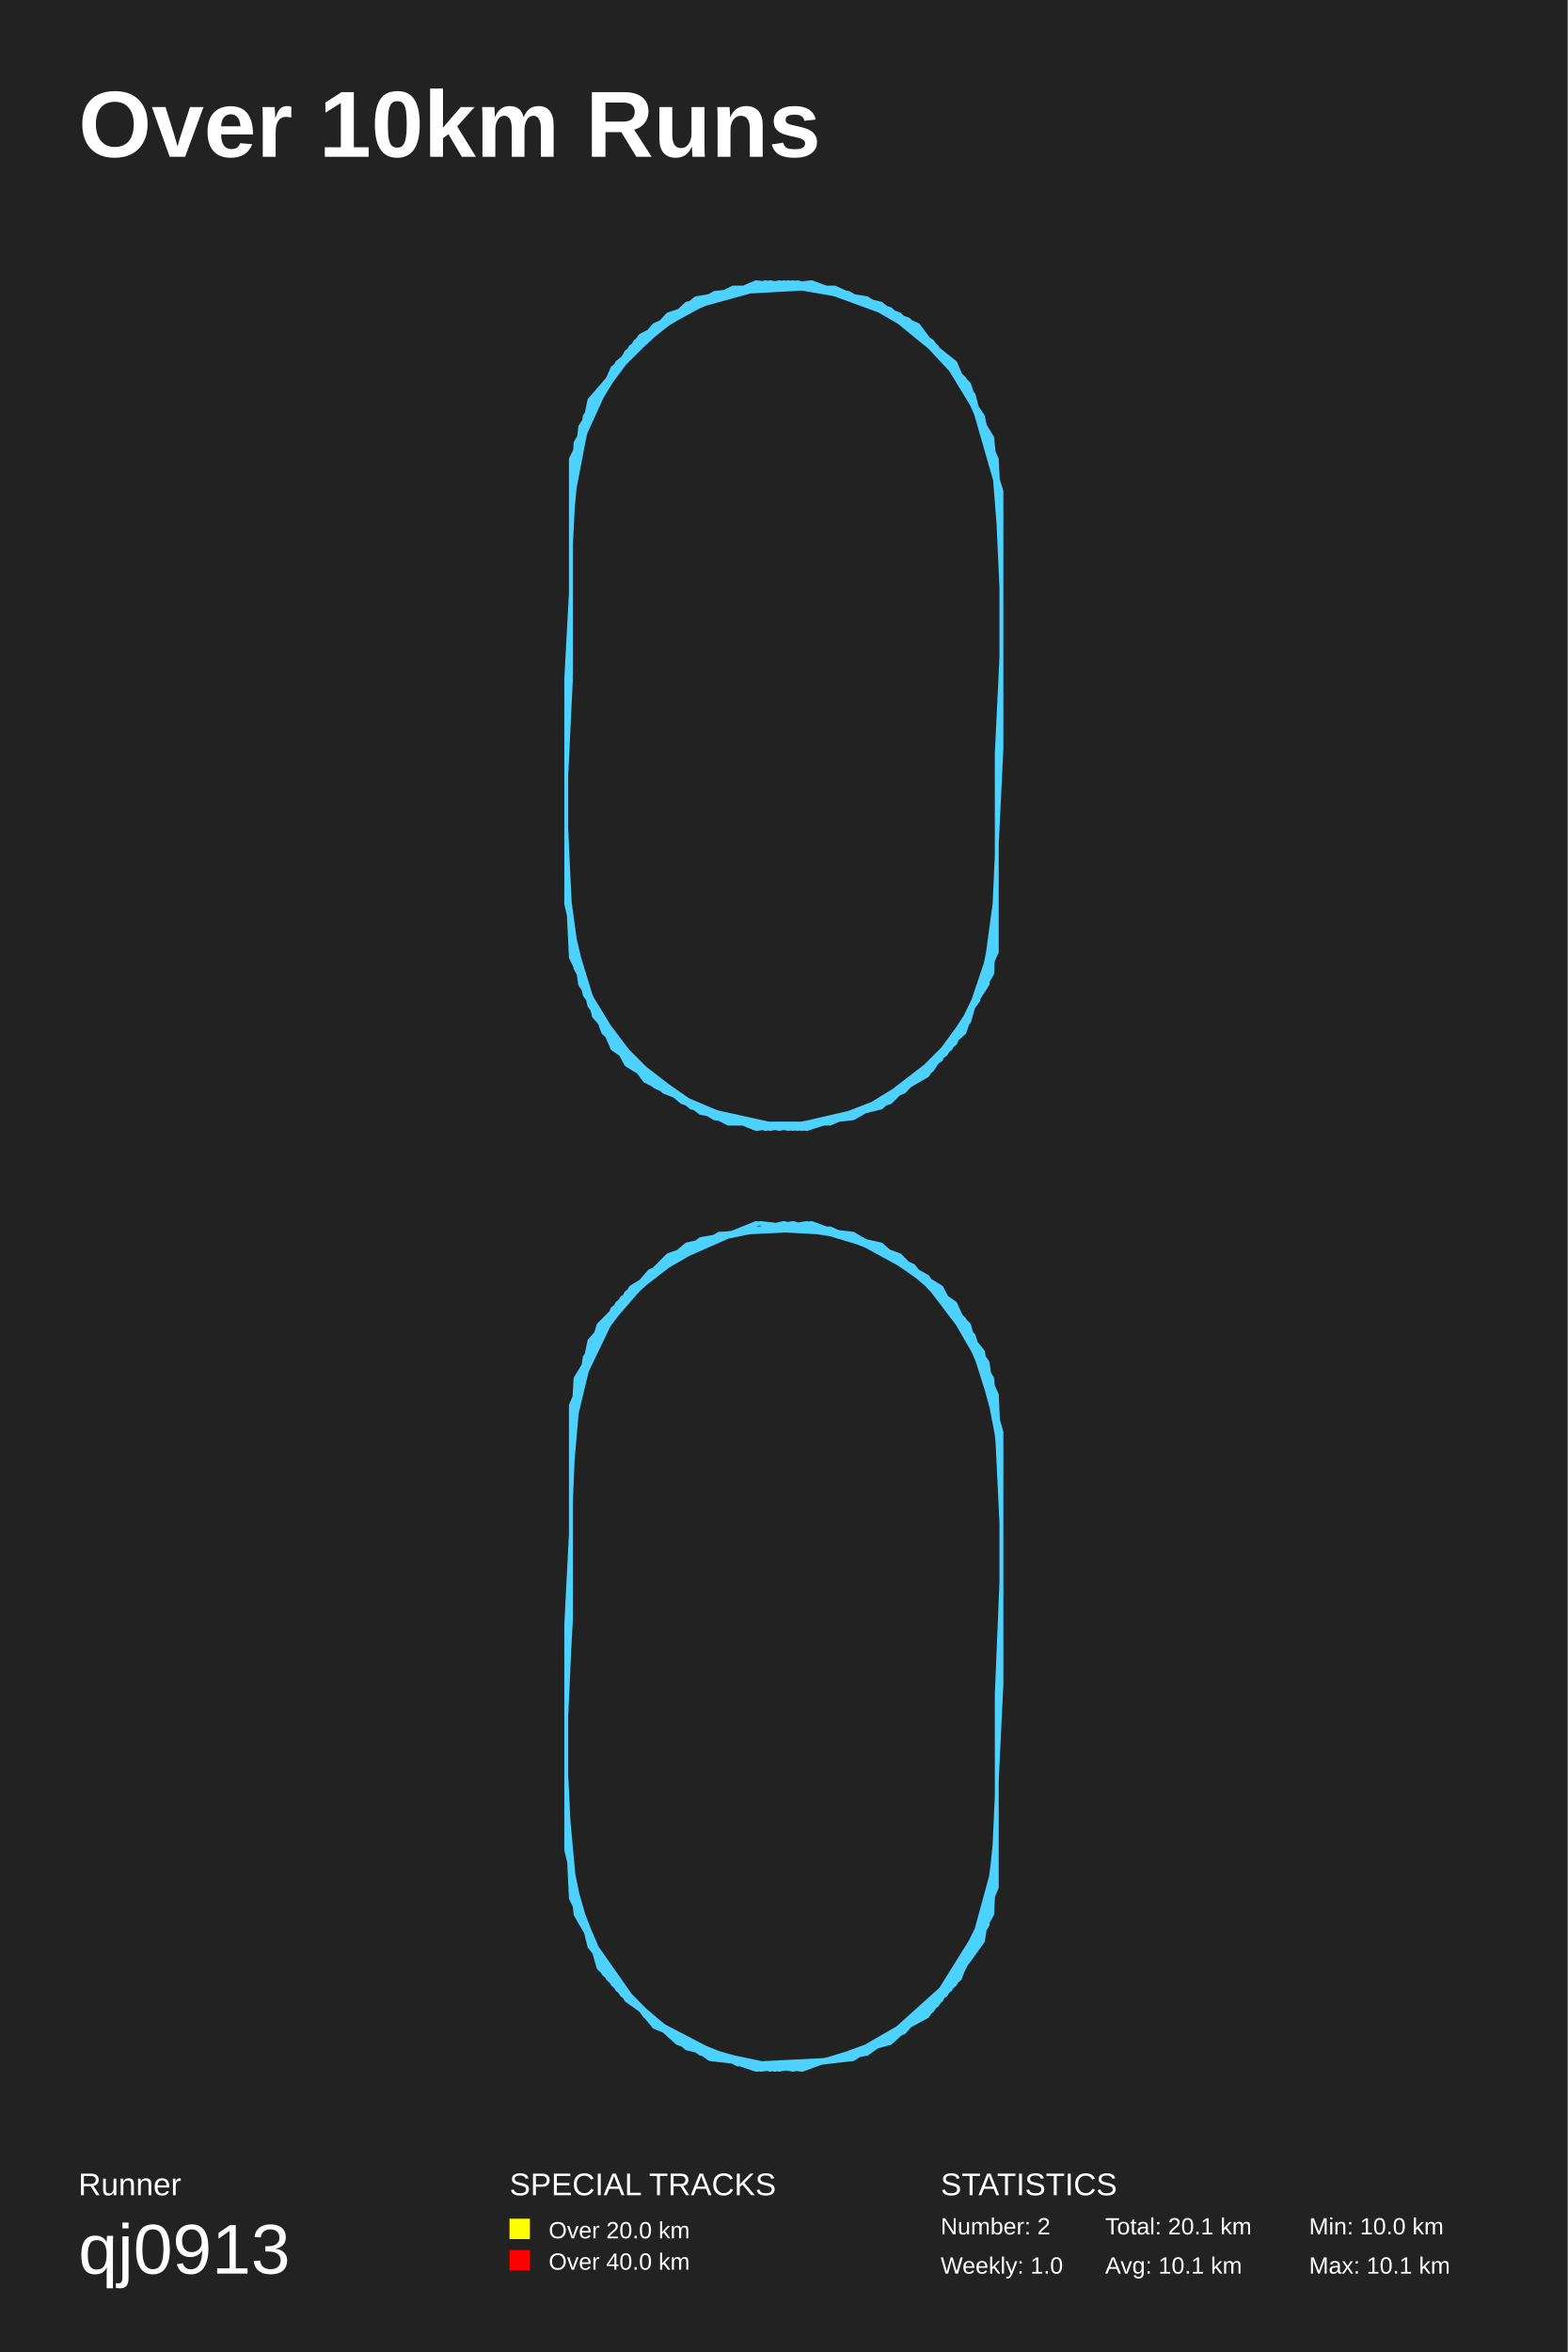
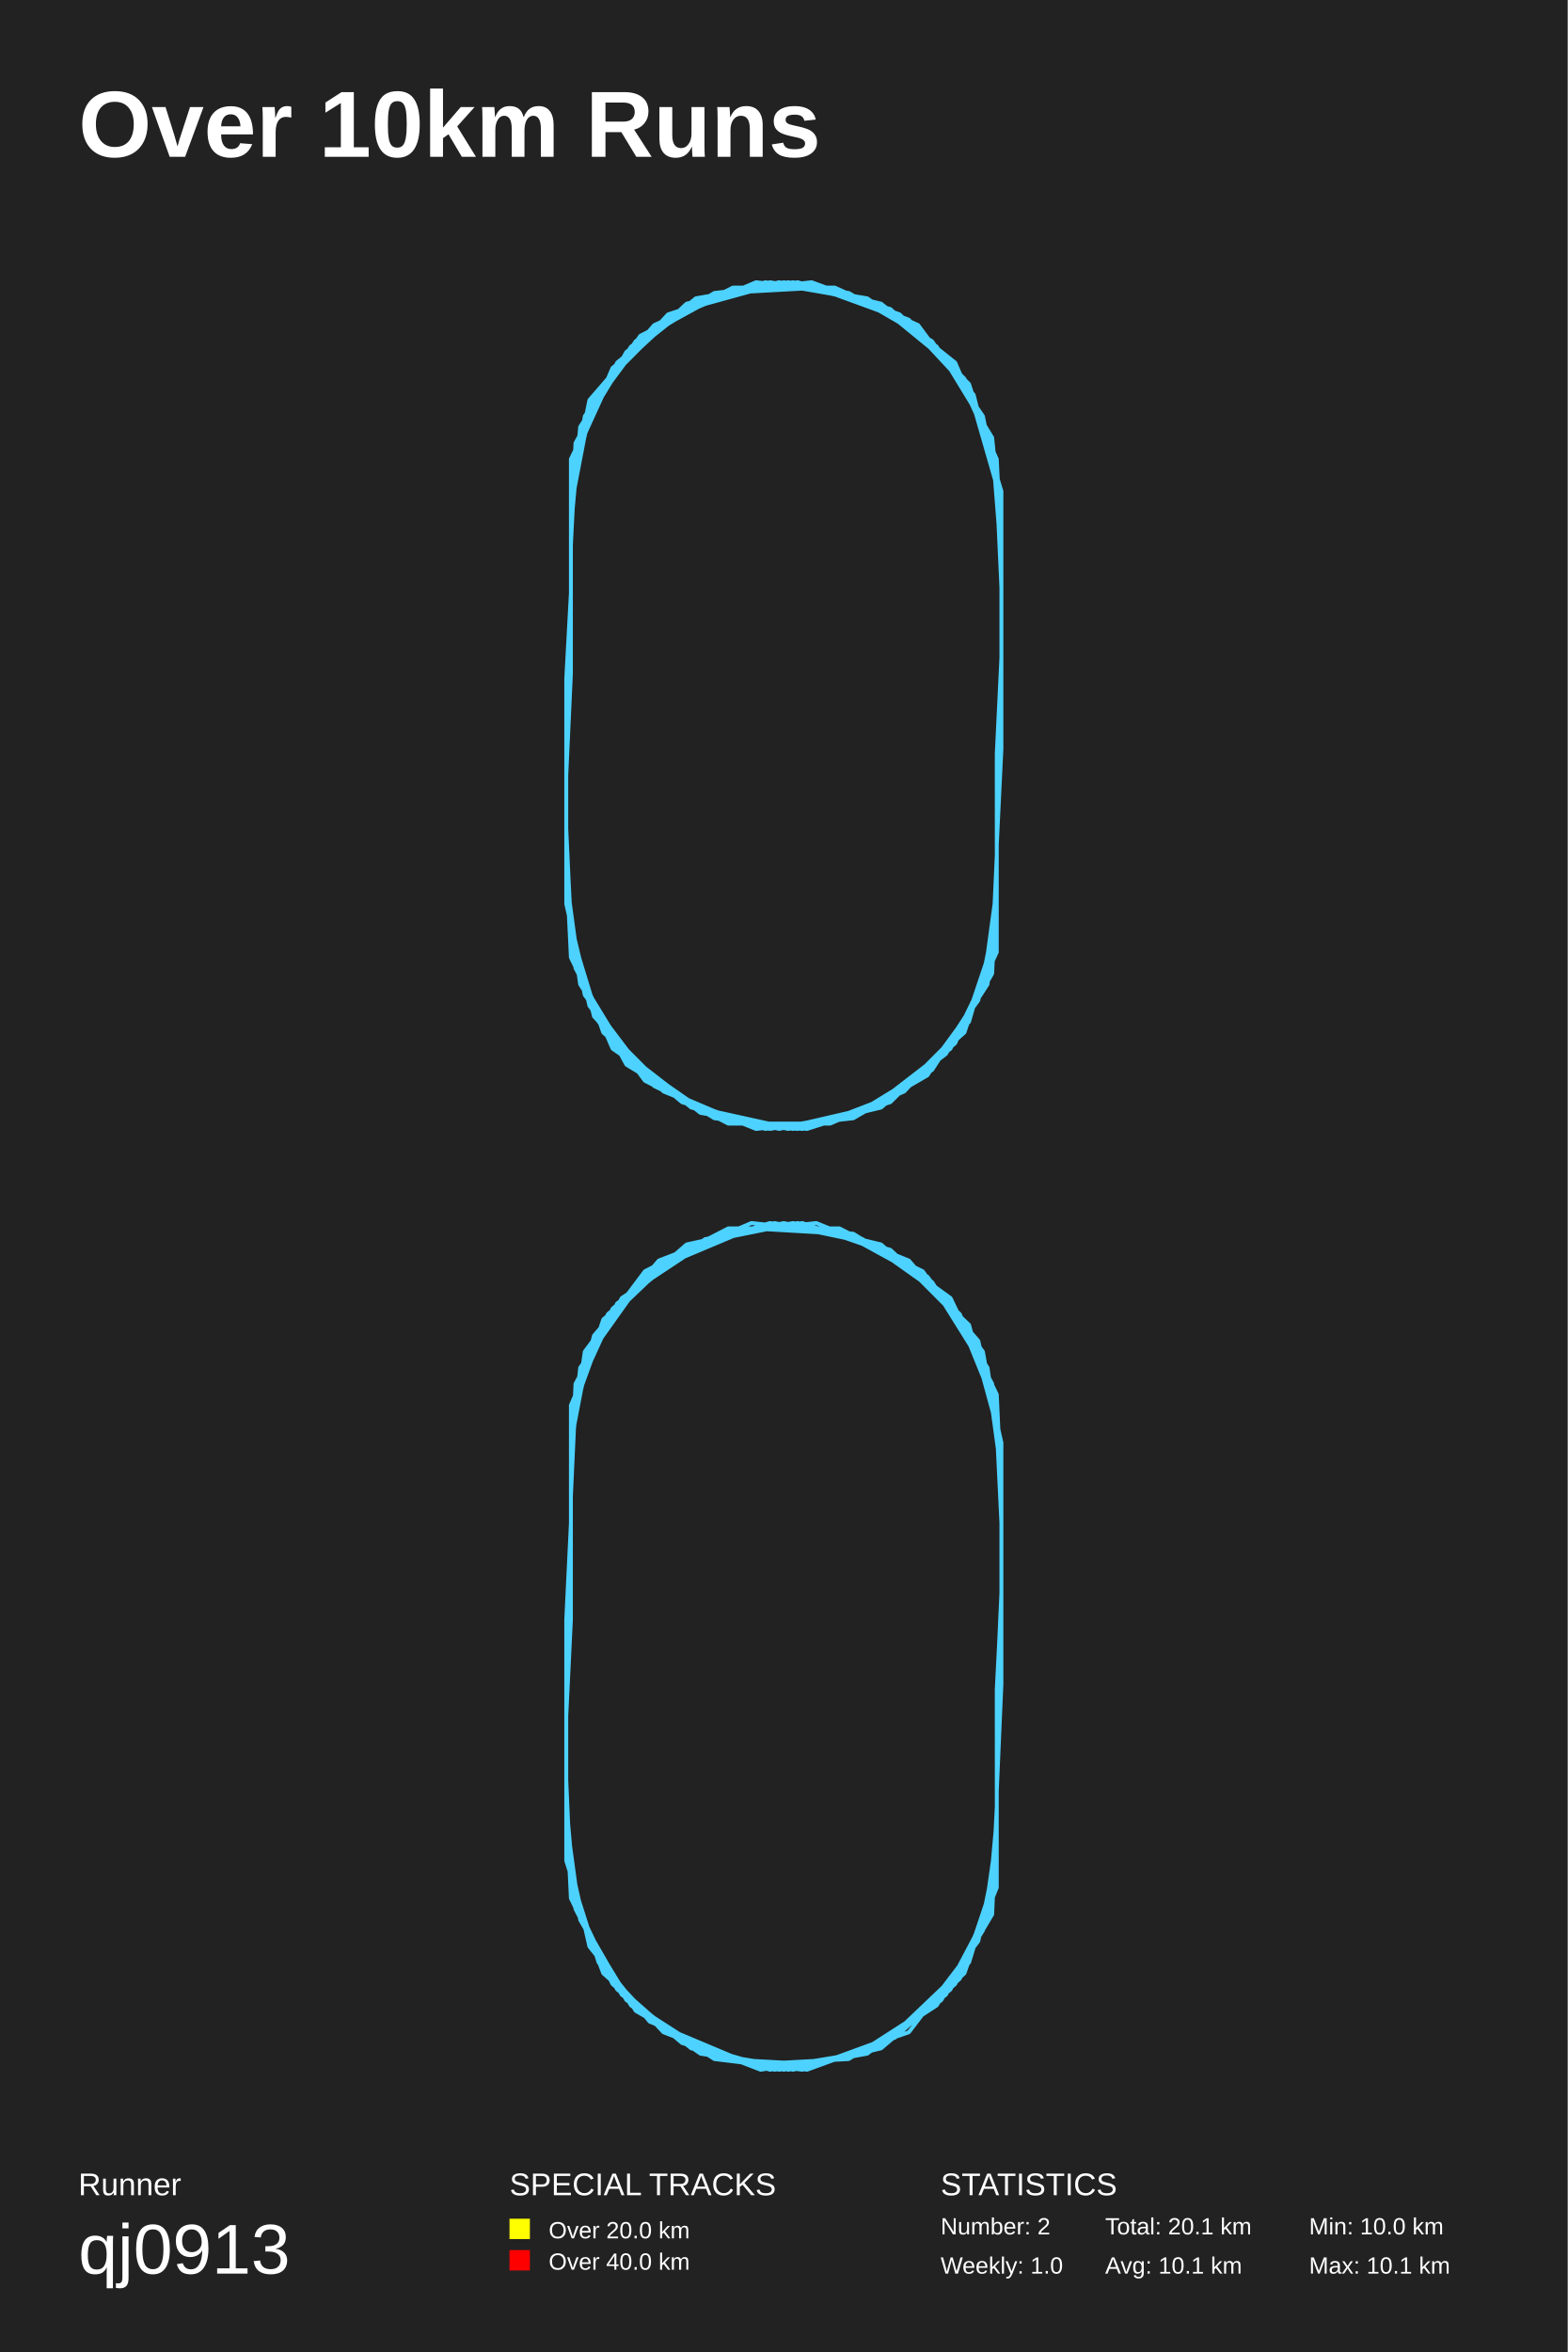
<svg xmlns="http://www.w3.org/2000/svg" baseProfile="full" height="300mm" version="1.1" viewBox="0,0,200,300" width="200mm">
  <defs />
  <rect fill="#222222" height="300" width="200" x="0" y="0" />
  <text fill="#FFFFFF" style="font-size:12px; font-family:Arial; font-weight:bold;" x="10" y="20">Over 10km Runs</text>
  <text fill="#FFFFFF" style="font-size:4px; font-family:Arial" x="10" y="280">Runner</text>
  <text fill="#FFFFFF" style="font-size:9px; font-family:Arial" x="10" y="290">qj0913</text>
  <text fill="#FFFFFF" style="font-size:4px; font-family:Arial" x="65" y="280">SPECIAL TRACKS</text>
  <rect fill="yellow" height="2.6" width="2.6" x="65" y="283" />
  <text fill="#FFFFFF" style="font-size:3px; font-family:Arial" x="70" y="285.5">Over 20.0 km</text>
  <rect fill="red" height="2.6" width="2.6" x="65" y="287" />
  <text fill="#FFFFFF" style="font-size:3px; font-family:Arial" x="70" y="289.5">Over 40.0 km</text>
  <text fill="#FFFFFF" style="font-size:4px; font-family:Arial" x="120" y="280">STATISTICS</text>
  <text fill="#FFFFFF" style="font-size:3px; font-family:Arial" x="120" y="285">Number: 2</text>
  <text fill="#FFFFFF" style="font-size:3px; font-family:Arial" x="120" y="290">Weekly: 1.0</text>
  <text fill="#FFFFFF" style="font-size:3px; font-family:Arial" x="141" y="285">Total: 20.1 km</text>
  <text fill="#FFFFFF" style="font-size:3px; font-family:Arial" x="141" y="290">Avg: 10.1 km</text>
  <text fill="#FFFFFF" style="font-size:3px; font-family:Arial" x="167" y="285">Min: 10.0 km</text>
  <text fill="#FFFFFF" style="font-size:3px; font-family:Arial" x="167" y="290">Max: 10.1 km</text>
-   <polyline fill="none" opacity="1" points="72.834,86.582 72.243,98.886 72.243,109.139 72.834,120.076 76.968,131.696 87.007,140.582 97.638,144.0 108.268,142.633 118.308,136.481 124.804,127.595 127.166,115.975 127.166,103.671 127.757,92.051 127.757,80.431 127.757,68.81 126.576,57.19 121.851,46.937 111.811,38.734 100,36.0 87.598,39.418 78.149,46.937 73.424,57.874 72.834,69.494 72.834,81.114 72.243,93.418 72.243,106.405 72.834,118.025 75.787,129.646 84.645,139.215 95.275,143.316 105.906,143.316 115.355,139.215 123.032,131.013 127.166,118.709 127.166,107.089 127.757,94.101 127.757,83.848 127.757,71.544 127.166,59.241 123.032,48.304 114.764,40.101 103.543,36.0 91.141,37.367 81.692,43.519 75.196,52.405 72.834,64.709 72.834,77.013 72.243,89.317 72.243,101.62 72.243,113.241 74.015,125.544 80.511,135.798 91.141,142.633 101.772,144.0 111.811,141.266 120.67,134.43 126.576,124.177 127.166,111.19 127.166,99.57 127.757,88.633 127.757,76.329 127.757,64.709 125.395,53.089 118.898,43.519 109.449,38.051 97.638,36.0 85.236,40.101 76.968,48.987 72.834,59.924 72.834,72.228 72.834,84.532 72.243,97.519 72.243,109.823 72.834,122.127 78.149,133.063 88.189,141.266 99.409,144.0 111.221,141.266 121.851,133.063 126.576,122.81 127.166,111.19 127.166,98.886 127.757,86.582 127.757,73.595 127.166,61.975 124.213,50.355 116.536,41.468 105.906,36.684 94.094,36.684 82.873,42.152 75.787,51.038 72.834,61.975 72.834,74.279 72.834,85.899 72.243,98.886 72.243,111.874 73.424,123.494 79.33,134.43 91.141,142.633 101.772,144.0 111.811,141.266 121.261,133.747 126.576,122.81 127.166,110.507 127.166,98.203 127.757,86.582 127.757,73.595 127.757,62.658 124.213,51.038 117.127,41.468 106.496,36.684 94.094,36.684 83.464,41.468 75.196,51.038 72.834,62.658 72.834,73.595 72.834,85.899 72.243,98.886 72.243,111.19 73.424,122.81 78.149,133.747 89.96,141.949 101.181,144.0 112.402,141.266 121.851,133.063 127.166,120.76 127.166,109.139 127.166,96.836 127.757,84.532 127.757,72.912 127.166,60.608 123.623,49.671 115.355,40.785 104.134,36.684 92.323,37.367 81.102,43.519 74.605,53.772 72.834,64.709 72.834,77.696 72.243,89.317 72.243,100.937 72.243,113.924 74.015,124.861 79.921,135.798 91.141,142.633 102.953,144.0 114.174,139.899 123.032,131.013 127.166,119.393 127.166,107.772 127.166,96.152 127.757,83.848 127.757,71.544 127.166,59.924 123.623,48.987 115.355,40.785 104.134,36.684 92.323,37.367 82.283,42.835 75.196,52.405 72.834,64.709 72.834,75.646 72.243,86.582 72.243,98.886 72.243,111.19 73.424,123.494 79.33,134.43 89.96,141.949 101.772,144.0 112.993,140.582 121.851,133.063 126.576,122.127 127.166,109.139 127.166,96.836 127.757,85.215 127.757,72.228 127.166,61.291 123.623,48.987 115.355,40.785 104.725,36.684 92.323,37.367 81.692,42.835 74.605,53.089 72.834,64.709 72.834,77.013 72.243,90.684 72.243,101.62 72.243,114.608 74.605,126.912 81.692,136.481 91.141,142.633 102.362,144.0 112.993,140.582 121.851,133.063 126.576,122.127 127.166,109.823 127.166,97.519 127.757,86.582 127.757,74.279 127.166,61.291 123.623,49.671 115.945,40.785 105.315,36.684 93.504,36.684 84.055,41.468 75.787,50.355 72.834,63.342 72.834,75.646 72.243,87.266 72.243,98.886 72.243,111.19 73.424,123.494 79.33,134.43 89.96,141.949 100.591,144.0 111.811,141.266 121.851,133.063 127.166,121.443 127.166,109.139 127.166,96.836 127.757,85.899 127.757,73.595 127.166,61.291 123.623,49.671 115.355,40.785 104.725,36.684 94.094,36.684 83.464,41.468 75.196,51.722 72.834,64.025 72.834,76.329 72.243,88.633 72.243,100.937 72.243,111.874 74.015,124.861 81.102,136.481 91.141,142.633 102.953,144.0 113.583,140.582 121.851,132.38 127.166,121.443 127.166,107.772 127.757,95.469 127.757,83.848 127.757,70.861 127.166,58.557 121.851,46.937 113.583,39.418 101.772,36.0 90.551,38.051 80.511,44.203 74.015,54.456 72.834,67.443 72.834,79.747 72.243,90 72.243,102.988 72.243,115.291 75.196,127.595 83.464,138.532 93.504,143.316 104.725,143.316 115.355,139.215 123.032,131.013 127.166,119.393 127.166,105.722 127.757,93.418 127.757,81.798 127.757,69.494 126.576,57.19 121.851,46.253 112.402,38.734 101.181,36.0 89.37,38.051 79.921,44.886 73.424,56.506 72.834,68.81 72.834,80.431 72.243,93.418 72.243,105.722 72.834,118.709 76.377,130.329 85.236,139.215 96.457,144.0 108.859,142.633 118.308,137.165 125.395,126.228 127.166,113.241 127.166,100.937 127.757,87.95 127.757,74.962 127.166,61.975 123.623,49.671 115.355,40.785 104.134,36.684 91.141,37.367 81.102,43.519 74.015,55.139 72.834,66.76 72.834,79.063 72.243,90 72.243,102.988 72.243,115.291 75.196,128.279 82.283,137.848 92.913,143.316 104.725,143.316 115.355,139.215 123.623,130.329 127.166,118.025 127.166,105.038 127.757,92.051 127.757,79.063 127.757,67.443 126.576,55.823 119.489,44.203 110.63,38.051 98.228,36.0 87.007,39.418 78.149,47.62 72.834,58.557 72.834,70.861 72.834,83.848 72.243,96.836 72.243,109.139 72.834,122.127 78.739,133.747 89.37,141.949 101.181,144.0 112.402,141.266 121.851,133.063 127.166,121.443 127.166,109.823 127.166,96.152 127.757,83.848 127.757,71.544 126.576,56.506 121.261,46.253 111.811,38.734 99.409,36.0 87.598,38.734 78.149,47.62 72.834,59.241 72.834,71.544 72.834,83.848 72.243,96.152 72.243,109.139 72.834,121.443 78.149,133.063 88.779,141.266 101.181,144.0 112.993,140.582 123.032,131.696 127.166,119.393 127.166,106.405 127.757,93.418 127.757,80.431 127.757,68.127 126.576,56.506 121.261,46.253 111.811,38.734 100.591,36.0 88.779,38.051 78.739,46.253 73.424,57.874 72.834,69.494 72.834,81.798 72.243,94.101 72.243,105.722 72.834,118.709 76.377,130.329 84.645,139.215 96.457,144.0 108.859,142.633 118.898,136.481 125.985,125.544 127.166,112.557 127.166,100.937 127.757,89.317 127.757,76.329 127.757,64.709 125.395,53.089 118.898,43.519 108.268,37.367 96.457,36.0 85.236,40.785 76.377,49.671 72.834,61.291 72.834,73.595 72.834,85.215 72.243,97.519 72.243,109.139 72.834,122.127 78.149,133.063 87.007,140.582 98.228,144.0 110.04,141.949 120.079,135.114" stroke="#4DD2FF" stroke-dasharray="none" stroke-linecap="round" stroke-linejoin="round" stroke-width="0.5" />
-   <polyline fill="none" opacity="1" points="127.166,231.874 127.166,219.57 127.757,206.582 127.757,194.279 127.166,181.975 123.623,168.987 115.355,160.785 102.953,156.0 89.96,158.051 79.33,165.57 73.424,177.874 72.834,190.177 72.834,202.481 72.243,214.101 72.243,227.089 72.834,240.076 76.968,251.013 86.417,260.582 96.457,264.0 108.268,262.633 118.308,257.165 124.804,247.595 127.166,235.975 127.166,222.988 127.757,210 127.757,198.38 127.757,185.393 125.395,172.405 117.717,162.835 107.677,157.367 95.275,156.684 82.873,162.152 75.196,171.038 72.834,182.658 72.834,195.646 72.243,207.266 72.243,218.886 72.243,231.19 73.424,244.177 79.33,254.43 89.37,261.949 101.181,264.0 112.993,260.582 122.442,252.38 127.166,240.076 127.166,227.089 127.757,213.418 127.757,201.114 127.757,188.81 126.576,175.823 120.079,164.886 110.04,158.051 97.047,156.0 86.417,160.101 76.377,168.987 72.834,180.608 72.834,194.279 72.834,205.899 72.243,218.886 72.243,229.823 73.424,243.494 79.33,254.43 89.37,261.949 101.181,264.0 113.583,260.582 121.851,253.063 127.166,240.76 127.166,229.823 127.166,216.836 127.757,204.532 127.757,192.912 127.166,179.241 121.851,166.937 112.993,159.418 101.181,156.0 88.189,158.734 78.739,166.253 73.424,177.19 72.834,188.81 72.834,202.481 72.243,214.785 72.243,227.089 72.834,240.076 77.558,252.38 86.417,259.899 97.047,264.0 108.859,262.633 119.489,255.798 125.395,247.595 127.166,235.975 127.166,222.988 127.757,210.684 127.757,199.063 127.757,186.076 125.985,173.772 118.898,163.519 107.677,157.367 96.457,156.0 84.645,160.785 76.377,169.671 72.834,181.975 72.834,193.595 72.834,206.582 72.243,217.519 72.243,230.507 73.424,242.81 78.739,253.747 88.189,261.266 101.181,264.0 112.993,260.582 121.851,253.063 126.576,242.127 127.166,229.823 127.166,217.519 127.757,204.532 127.757,191.544 127.166,178.557 121.851,166.937 112.402,158.734 100,156.0 88.779,158.734 78.149,166.937 72.834,179.241 72.834,192.228 72.834,203.848 72.243,218.203 72.243,229.823 72.834,242.127 78.739,253.747 87.598,261.266 98.819,264.0 110.63,261.949 120.67,254.43 126.576,243.494 127.166,232.557 127.166,220.253 127.757,208.633 127.757,195.646 127.757,183.342 124.804,171.722 117.717,162.835 107.677,157.367 95.866,156.684 85.236,160.101 76.377,168.987 72.834,180.608 72.834,191.544 72.834,203.848 72.243,215.469 72.243,228.456 72.834,240.76 76.968,251.696 85.826,259.899 97.047,264.0 108.268,262.633 118.898,256.481 125.395,246.228 127.166,234.608 127.166,222.988 127.757,210.684 127.757,198.38 127.757,186.076 125.395,173.772 118.898,163.519 108.859,157.367 97.047,156.0 85.826,160.101 76.377,169.671 72.834,180.608 72.834,192.912 72.834,205.215 72.243,218.203 72.243,229.139 73.424,242.127 78.149,253.063 87.007,260.582 98.819,264.0 109.449,261.949 119.489,255.798 125.985,245.544 127.166,232.557 127.166,220.253 127.757,207.95 127.757,195.646 127.757,182.658 124.213,170.355 114.764,160.101 103.543,156.0 92.323,157.367 80.511,164.203 74.015,175.139 72.834,188.81 72.834,201.114 72.243,214.785 72.243,227.089 72.834,240.76 77.558,252.38 86.417,260.582 98.228,264.0 109.449,261.949 119.489,255.798 125.985,244.861 127.166,233.924 127.166,220.937 127.757,209.317 127.757,197.013 127.757,184.709 125.395,173.089 118.308,162.835 108.268,157.367 97.047,156.0 85.236,160.101 76.377,168.987 72.834,180.608 72.834,192.228 72.834,204.532 72.243,216.836 72.243,229.823 72.834,242.127 78.149,253.063 86.417,260.582 99.409,264.0 110.63,261.949 120.67,254.43 126.576,244.177 127.166,231.874 127.166,218.886 127.757,205.899 127.757,193.595 127.166,180.608 123.623,169.671 114.764,160.101 103.543,156.0 89.96,158.051 79.921,164.886 73.424,176.506 72.834,188.81 72.834,201.798 72.243,214.101 72.243,227.772 72.834,240.076 77.558,252.38 87.007,260.582 99.409,264.0 110.63,261.949 121.261,253.747 126.576,242.81 127.166,229.823 127.166,217.519 127.757,205.215 127.757,190.861 127.166,177.874 121.851,166.253 111.221,158.734 100,156.0 87.598,158.734 78.739,166.253 72.834,179.241 72.834,190.861 72.834,204.532 72.243,216.152 72.243,229.139 72.834,242.127 78.149,253.063 88.189,261.266 101.181,264.0 112.402,260.582 123.032,251.013 127.166,240.076 127.166,227.089 127.757,214.785 127.757,202.481 127.757,189.494 126.576,176.506 119.489,164.203 108.859,157.367 95.275,156.684 82.873,162.152 74.605,173.089 72.834,185.393 72.834,197.013 72.243,210 72.243,222.304 72.243,235.975 75.196,248.279 83.464,258.532 95.275,263.316 108.859,262.633 118.308,256.481 125.985,244.177 127.166,232.557 127.166,220.253 127.757,207.95 127.757,193.595 127.166,181.291 123.032,168.304 114.764,160.101 101.181,156.0 89.37,158.051 78.739,166.253 73.424,177.19 72.834,191.544 72.834,203.165 72.243,217.519 72.243,229.139 73.424,244.177 79.921,255.114 90.551,262.633 102.362,264.0 115.355,259.215 123.623,249.646 127.166,236.658 127.166,224.355 127.757,210.684 127.757,197.696 127.757,184.709 125.395,173.089 116.536,161.468 105.906,156.684 91.732,157.367 80.511,164.203 73.424,175.823 72.834,186.76 72.834,200.431 72.243,212.734 72.243,226.405 72.834,238.709 76.377,251.013 85.826,259.899 96.457,264.0 110.63,261.949 120.079,255.114 126.576,242.127 127.166,229.139 127.166,216.152 127.757,201.798 127.757,188.81 126.576,176.506 120.079,164.203 110.04,158.051 96.457,156.0 84.645,160.785 75.787,171.038 72.834,183.342 72.834,195.646 72.243,208.633 72.243,221.62 72.243,234.608 74.605,246.228 82.283,257.165 94.094,263.316 107.677,262.633 118.308,256.481 125.395,246.912 127.166,233.924 127.166,220.253 127.757,207.95 127.757,194.279 127.166,181.291 123.623,169.671" stroke="#4DD2FF" stroke-dasharray="none" stroke-linecap="round" stroke-linejoin="round" stroke-width="0.5" />
+   <polyline fill="none" opacity="1" points="72.243,98.886 72.243,109.139 72.834,120.076 76.968,131.696 87.007,140.582 97.638,144.0 108.268,142.633 118.308,136.481 124.804,127.595 127.166,115.975 127.166,103.671 127.757,92.051 127.757,80.431 127.757,68.81 126.576,57.19 121.851,46.937 111.811,38.734 100,36.0 87.598,39.418 78.149,46.937 73.424,57.874 72.834,69.494 72.834,81.114 72.243,93.418 72.243,106.405 72.834,118.025 75.787,129.646 84.645,139.215 95.275,143.316 105.906,143.316 115.355,139.215 123.032,131.013 127.166,118.709 127.166,107.089 127.757,94.101 127.757,83.848 127.757,71.544 127.166,59.241 123.032,48.304 114.764,40.101 103.543,36.0 91.141,37.367 81.692,43.519 75.196,52.405 72.834,64.709 72.834,77.013 72.243,89.317 72.243,101.62 72.243,113.241 74.015,125.544 80.511,135.798 91.141,142.633 101.772,144.0 111.811,141.266 120.67,134.43 126.576,124.177 127.166,111.19 127.166,99.57 127.757,88.633 127.757,76.329 127.757,64.709 125.395,53.089 118.898,43.519 109.449,38.051 97.638,36.0 85.236,40.101 76.968,48.987 72.834,59.924 72.834,72.228 72.834,84.532 72.243,97.519 72.243,109.823 72.834,122.127 78.149,133.063 88.189,141.266 99.409,144.0 111.221,141.266 121.851,133.063 126.576,122.81 127.166,111.19 127.166,98.886 127.757,86.582 127.757,73.595 127.166,61.975 124.213,50.355 116.536,41.468 105.906,36.684 94.094,36.684 82.873,42.152 75.787,51.038 72.834,61.975 72.834,74.279 72.834,85.899 72.243,98.886 72.243,111.874 73.424,123.494 79.33,134.43 91.141,142.633 101.772,144.0 111.811,141.266 121.261,133.747 126.576,122.81 127.166,110.507 127.166,98.203 127.757,86.582 127.757,73.595 127.757,62.658 124.213,51.038 117.127,41.468 106.496,36.684 94.094,36.684 83.464,41.468 75.196,51.038 72.834,62.658 72.834,73.595 72.834,85.899 72.243,98.886 72.243,111.19 73.424,122.81 78.149,133.747 89.96,141.949 101.181,144.0 112.402,141.266 121.851,133.063 127.166,120.76 127.166,109.139 127.166,96.836 127.757,84.532 127.757,72.912 127.166,60.608 123.623,49.671 115.355,40.785 104.134,36.684 92.323,37.367 81.102,43.519 74.605,53.772 72.834,64.709 72.834,77.696 72.243,89.317 72.243,100.937 72.243,113.924 74.015,124.861 79.921,135.798 91.141,142.633 102.953,144.0 114.174,139.899 123.032,131.013 127.166,119.393 127.166,107.772 127.166,96.152 127.757,83.848 127.757,71.544 127.166,59.924 123.623,48.987 115.355,40.785 104.134,36.684 92.323,37.367 82.283,42.835 75.196,52.405 72.834,64.709 72.834,75.646 72.243,86.582 72.243,98.886 72.243,111.19 73.424,123.494 79.33,134.43 89.96,141.949 101.772,144.0 112.993,140.582 121.851,133.063 126.576,122.127 127.166,109.139 127.166,96.836 127.757,85.215 127.757,72.228 127.166,61.291 123.623,48.987 115.355,40.785 104.725,36.684 92.323,37.367 81.692,42.835 74.605,53.089 72.834,64.709 72.834,77.013 72.243,90.684 72.243,101.62 72.243,114.608 74.605,126.912 81.692,136.481 91.141,142.633 102.362,144.0 112.993,140.582 121.851,133.063 126.576,122.127 127.166,109.823 127.166,97.519 127.757,86.582 127.757,74.279 127.166,61.291 123.623,49.671 115.945,40.785 105.315,36.684 93.504,36.684 84.055,41.468 75.787,50.355 72.834,63.342 72.834,75.646 72.243,87.266 72.243,98.886 72.243,111.19 73.424,123.494 79.33,134.43 89.96,141.949 100.591,144.0 111.811,141.266 121.851,133.063 127.166,121.443 127.166,109.139 127.166,96.836 127.757,85.899 127.757,73.595 127.166,61.291 123.623,49.671 115.355,40.785 104.725,36.684 94.094,36.684 83.464,41.468 75.196,51.722 72.834,64.025 72.834,76.329 72.243,88.633 72.243,100.937 72.243,111.874 74.015,124.861 81.102,136.481 91.141,142.633 102.953,144.0 113.583,140.582 121.851,132.38 127.166,121.443 127.166,107.772 127.757,95.469 127.757,83.848 127.757,70.861 127.166,58.557 121.851,46.937 113.583,39.418 101.772,36.0 90.551,38.051 80.511,44.203 74.015,54.456 72.834,67.443 72.834,79.747 72.243,90 72.243,102.988 72.243,115.291 75.196,127.595 83.464,138.532 93.504,143.316 104.725,143.316 115.355,139.215 123.032,131.013 127.166,119.393 127.166,105.722 127.757,93.418 127.757,81.798 127.757,69.494 126.576,57.19 121.851,46.253 112.402,38.734 101.181,36.0 89.37,38.051 79.921,44.886 73.424,56.506 72.834,68.81 72.834,80.431 72.243,93.418 72.243,105.722 72.834,118.709 76.377,130.329 85.236,139.215 96.457,144.0 108.859,142.633 118.308,137.165 125.395,126.228 127.166,113.241 127.166,100.937 127.757,87.95 127.757,74.962 127.166,61.975 123.623,49.671 115.355,40.785 104.134,36.684 91.141,37.367 81.102,43.519 74.015,55.139 72.834,66.76 72.834,79.063 72.243,90 72.243,102.988 72.243,115.291 75.196,128.279 82.283,137.848 92.913,143.316 104.725,143.316 115.355,139.215 123.623,130.329 127.166,118.025 127.166,105.038 127.757,92.051 127.757,79.063 127.757,67.443 126.576,55.823 119.489,44.203 110.63,38.051 98.228,36.0 87.007,39.418 78.149,47.62 72.834,58.557 72.834,70.861 72.834,83.848 72.243,96.836 72.243,109.139 72.834,122.127 78.739,133.747 89.37,141.949 101.181,144.0 112.402,141.266 121.851,133.063 127.166,121.443 127.166,109.823 127.166,96.152 127.757,83.848 127.757,71.544 126.576,56.506 121.261,46.253 111.811,38.734 99.409,36.0 87.598,38.734 78.149,47.62 72.834,59.241 72.834,71.544 72.834,83.848 72.243,96.152 72.243,109.139 72.834,121.443 78.149,133.063 88.779,141.266 101.181,144.0 112.993,140.582 123.032,131.696 127.166,119.393 127.166,106.405 127.757,93.418 127.757,80.431 127.757,68.127 126.576,56.506 121.261,46.253 111.811,38.734 100.591,36.0 88.779,38.051 78.739,46.253 73.424,57.874 72.834,69.494 72.834,81.798 72.243,94.101 72.243,105.722 72.834,118.709 76.377,130.329 84.645,139.215 96.457,144.0 108.859,142.633 118.898,136.481 125.985,125.544 127.166,112.557 127.166,100.937 127.757,89.317 127.757,76.329 127.757,64.709 125.395,53.089 118.898,43.519 108.268,37.367 96.457,36.0 85.236,40.785 76.377,49.671 72.834,61.291 72.834,73.595 72.834,85.215 72.243,97.519 72.243,109.139 72.834,122.127 78.149,133.063 87.007,140.582 98.228,144.0 110.04,141.949" stroke="#4DD2FF" stroke-dasharray="none" stroke-linecap="round" stroke-linejoin="round" stroke-width="0.5" />
+   <polyline fill="none" opacity="1" points="127.166,217.519 127.757,205.215 127.757,192.912 127.166,179.924 122.442,167.62 113.583,159.418 101.772,156.0 88.189,158.734 78.149,166.937 72.834,179.241 72.834,191.544 72.834,203.848 72.243,216.152 72.243,229.139 72.834,241.443 78.149,253.063 87.007,260.582 98.228,264.0 109.449,261.949 119.489,255.798 125.395,246.228 127.166,233.924 127.166,221.62 127.757,208.633 127.757,197.013 127.757,184.025 124.804,171.038 116.536,161.468 107.087,156.684 92.913,156.684 82.283,162.152 74.605,172.405 72.834,184.709 72.834,196.329 72.243,208.633 72.243,220.253 72.243,233.241 74.015,244.861 80.511,255.798 91.141,262.633 102.362,264.0 114.174,259.899 123.032,251.013 127.166,238.709 127.166,225.722 127.757,212.051 127.757,200.431 127.757,186.76 125.985,174.456 118.898,163.519 108.859,157.367 95.866,156.0 84.645,160.785 75.787,170.355 72.834,182.658 72.834,194.962 72.243,207.266 72.243,218.886 72.243,231.874 74.015,244.861 79.921,255.114 90.551,261.949 102.953,264.0 114.174,259.899 123.032,251.696 127.166,240.076 127.166,227.089 127.166,216.152 127.757,203.165 127.757,190.861 127.166,177.874 121.261,165.57 111.811,158.734 100,156.0 87.598,158.734 77.558,168.304 73.424,177.874 72.834,190.861 72.834,203.165 72.243,216.152 72.243,228.456 72.834,241.443 78.739,253.747 87.598,260.582 98.819,264.0 109.449,261.949 119.489,255.798 125.395,246.228 127.166,233.924 127.166,222.304 127.757,209.317 127.757,197.696 127.757,185.393 125.395,173.089 117.717,162.152 106.496,156.684 94.094,156.684 83.464,161.468 75.787,170.355 72.834,182.658 72.834,194.962 72.243,207.266 72.243,218.886 72.243,231.874 73.424,243.494 80.511,255.798 89.37,261.949 102.362,264.0 114.174,259.899 122.442,252.38 127.166,240.76 127.166,228.456 127.166,216.152 127.757,203.165 127.757,190.861 127.166,177.874 121.261,166.253 111.811,158.734 98.819,156.0 87.598,159.418 77.558,167.62 72.834,180.608 72.834,192.912 72.834,206.582 72.243,218.886 72.243,231.19 73.424,243.494 79.33,254.43 88.779,261.266 100,264.0 112.402,261.266 121.851,253.063 126.576,242.81 127.166,230.507 127.166,218.886 127.757,206.582 127.757,194.279 127.166,181.975 124.213,170.355 116.536,161.468 106.496,156.684 94.685,156.684 84.055,160.785 75.787,170.355 72.834,181.975 72.834,193.595 72.834,205.215 72.243,217.519 72.243,229.823 72.834,242.127 78.149,253.063 87.007,260.582 98.228,264.0 110.04,261.949 119.489,255.798 125.985,244.861 127.166,233.924 127.166,220.937 127.757,210 127.757,196.329 127.757,185.393 125.395,172.405 118.308,162.835 107.677,157.367 95.866,156.684 84.645,160.785 75.787,170.355 72.834,182.658 72.834,194.279 72.243,206.582 72.243,218.886 72.243,231.19 73.424,243.494 78.739,253.747 88.189,261.266 99.409,264.0 111.811,261.266 120.079,255.114 126.576,242.81 127.166,231.874 127.166,218.203 127.757,207.266 127.757,194.279 127.166,181.975 123.623,168.987 114.174,160.101 102.362,156.0 89.96,158.051 78.739,166.253 73.424,177.19 72.834,189.494 72.834,203.165 72.243,215.469 72.243,229.139 72.834,241.443 78.739,253.747 87.598,260.582 99.409,264.0 110.63,261.949 120.67,254.43 125.985,244.177 127.166,232.557 127.166,220.253 127.757,207.95 127.757,196.329 127.757,184.025 124.804,171.722 117.717,162.835 107.087,156.684 95.275,156.684 83.464,161.468 75.787,170.355 72.834,181.291 72.834,192.912 72.834,205.899 72.243,218.886 72.243,231.19 73.424,242.81 78.149,253.063 88.189,261.266 101.181,264.0 112.402,261.266 121.261,253.747 126.576,242.127 127.166,230.507 127.166,217.519 127.757,204.532 127.757,192.228 127.166,179.924 122.442,168.304 113.583,159.418 101.181,156.0 89.96,158.051 78.739,166.253 73.424,177.874 72.834,190.177 72.834,202.481 72.243,216.152 72.243,228.456 72.834,242.127 78.739,253.747 88.189,261.266 100.591,264.0 112.402,261.266 121.851,253.063 127.166,240.76 127.166,229.139 127.166,215.469 127.757,203.848 127.757,189.494 126.576,176.506 120.67,165.57 110.04,158.051 98.228,156.0 87.007,159.418 76.968,168.304 72.834,180.608 72.834,193.595 72.834,205.215 72.243,218.203 72.243,229.823 73.424,243.494 78.739,253.747 89.37,261.949 102.362,264.0 113.583,259.899 123.623,250.329 127.166,238.709 127.166,226.405 127.757,213.418 127.757,201.114 127.757,188.127 125.985,175.139 118.308,162.835 107.087,156.684 93.504,156.684 82.283,162.835 74.015,174.456 72.834,186.076 72.834,199.063 72.243,210.684 72.243,224.355 72.243,237.342 76.377,250.329 84.645,259.215 97.047,264.0 109.449,261.949 120.079,255.114 126.576,244.177 127.166,230.507 127.166,218.886 127.757,205.215 127.757,193.595 127.166,178.557 122.442,167.62 112.402,158.734 101.181,156.0 87.598,158.734 78.149,166.937 72.834,179.241 72.834,190.861 72.834,205.899 72.243,218.203 72.243,231.874 74.015,244.861 81.102,256.481 91.732,262.633 104.134,263.316 115.945,259.215 124.804,247.595 127.166,235.975 127.166,221.62 127.757,210 127.757,195.646 127.757,184.025 124.804,171.038 115.945,160.785 104.134,156.0 91.732,157.367 79.33,165.57 73.424,176.506 72.834,188.81 72.834,201.798 72.243,214.785 72.243,227.089 72.834,240.76 76.968,251.696 87.007,260.582 98.819,264.0 110.63,261.949 121.851,253.063 127.166,240.76 127.166,228.456 127.757,214.785 127.757,201.114 127.757,187.443 125.985,175.139 118.898,163.519 107.677,157.367 95.866,156.684 82.873,162.152 75.196,171.722 72.834,184.025 72.834,197.013 72.243,210 72.243,223.671 72.243,235.291 75.196,248.279 82.873,257.848 95.866,263.316 108.268,262.633 119.489,255.798 125.985,244.861 127.166,231.874 127.166,219.57 127.757,206.582 127.757,192.912 127.166,179.924" stroke="#4DD2FF" stroke-dasharray="none" stroke-linecap="round" stroke-linejoin="round" stroke-width="0.5" />
</svg>
